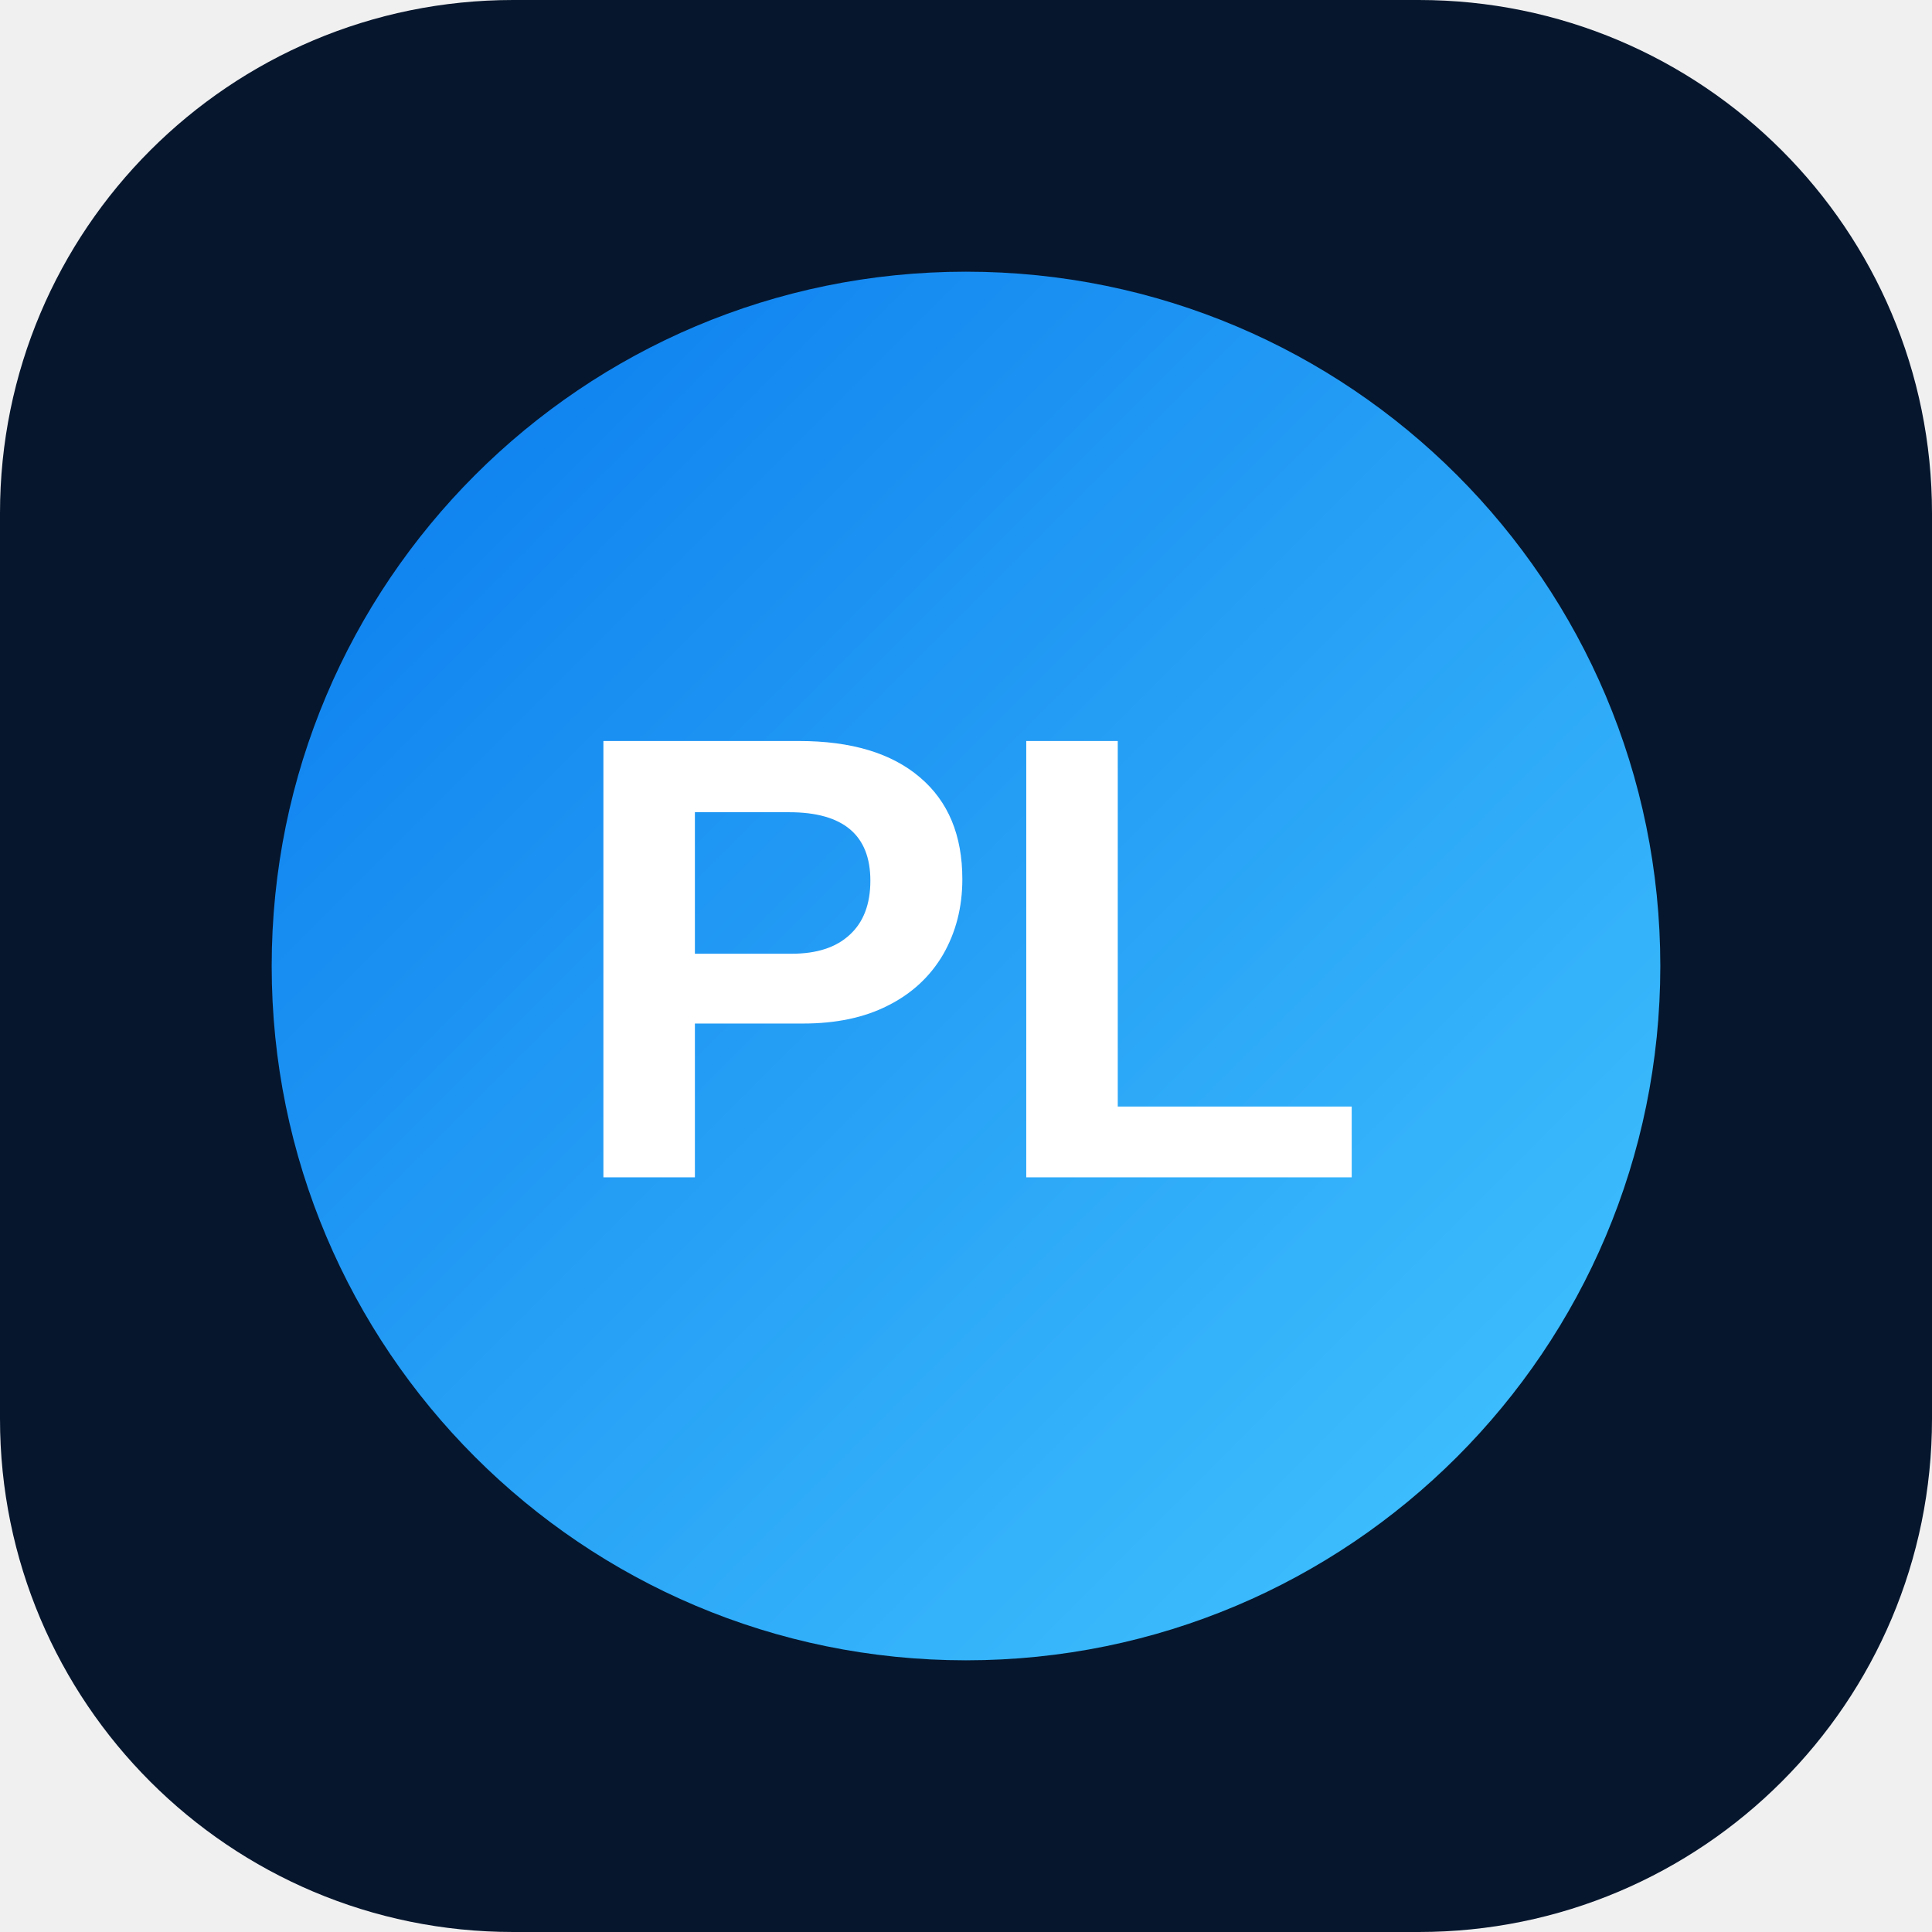
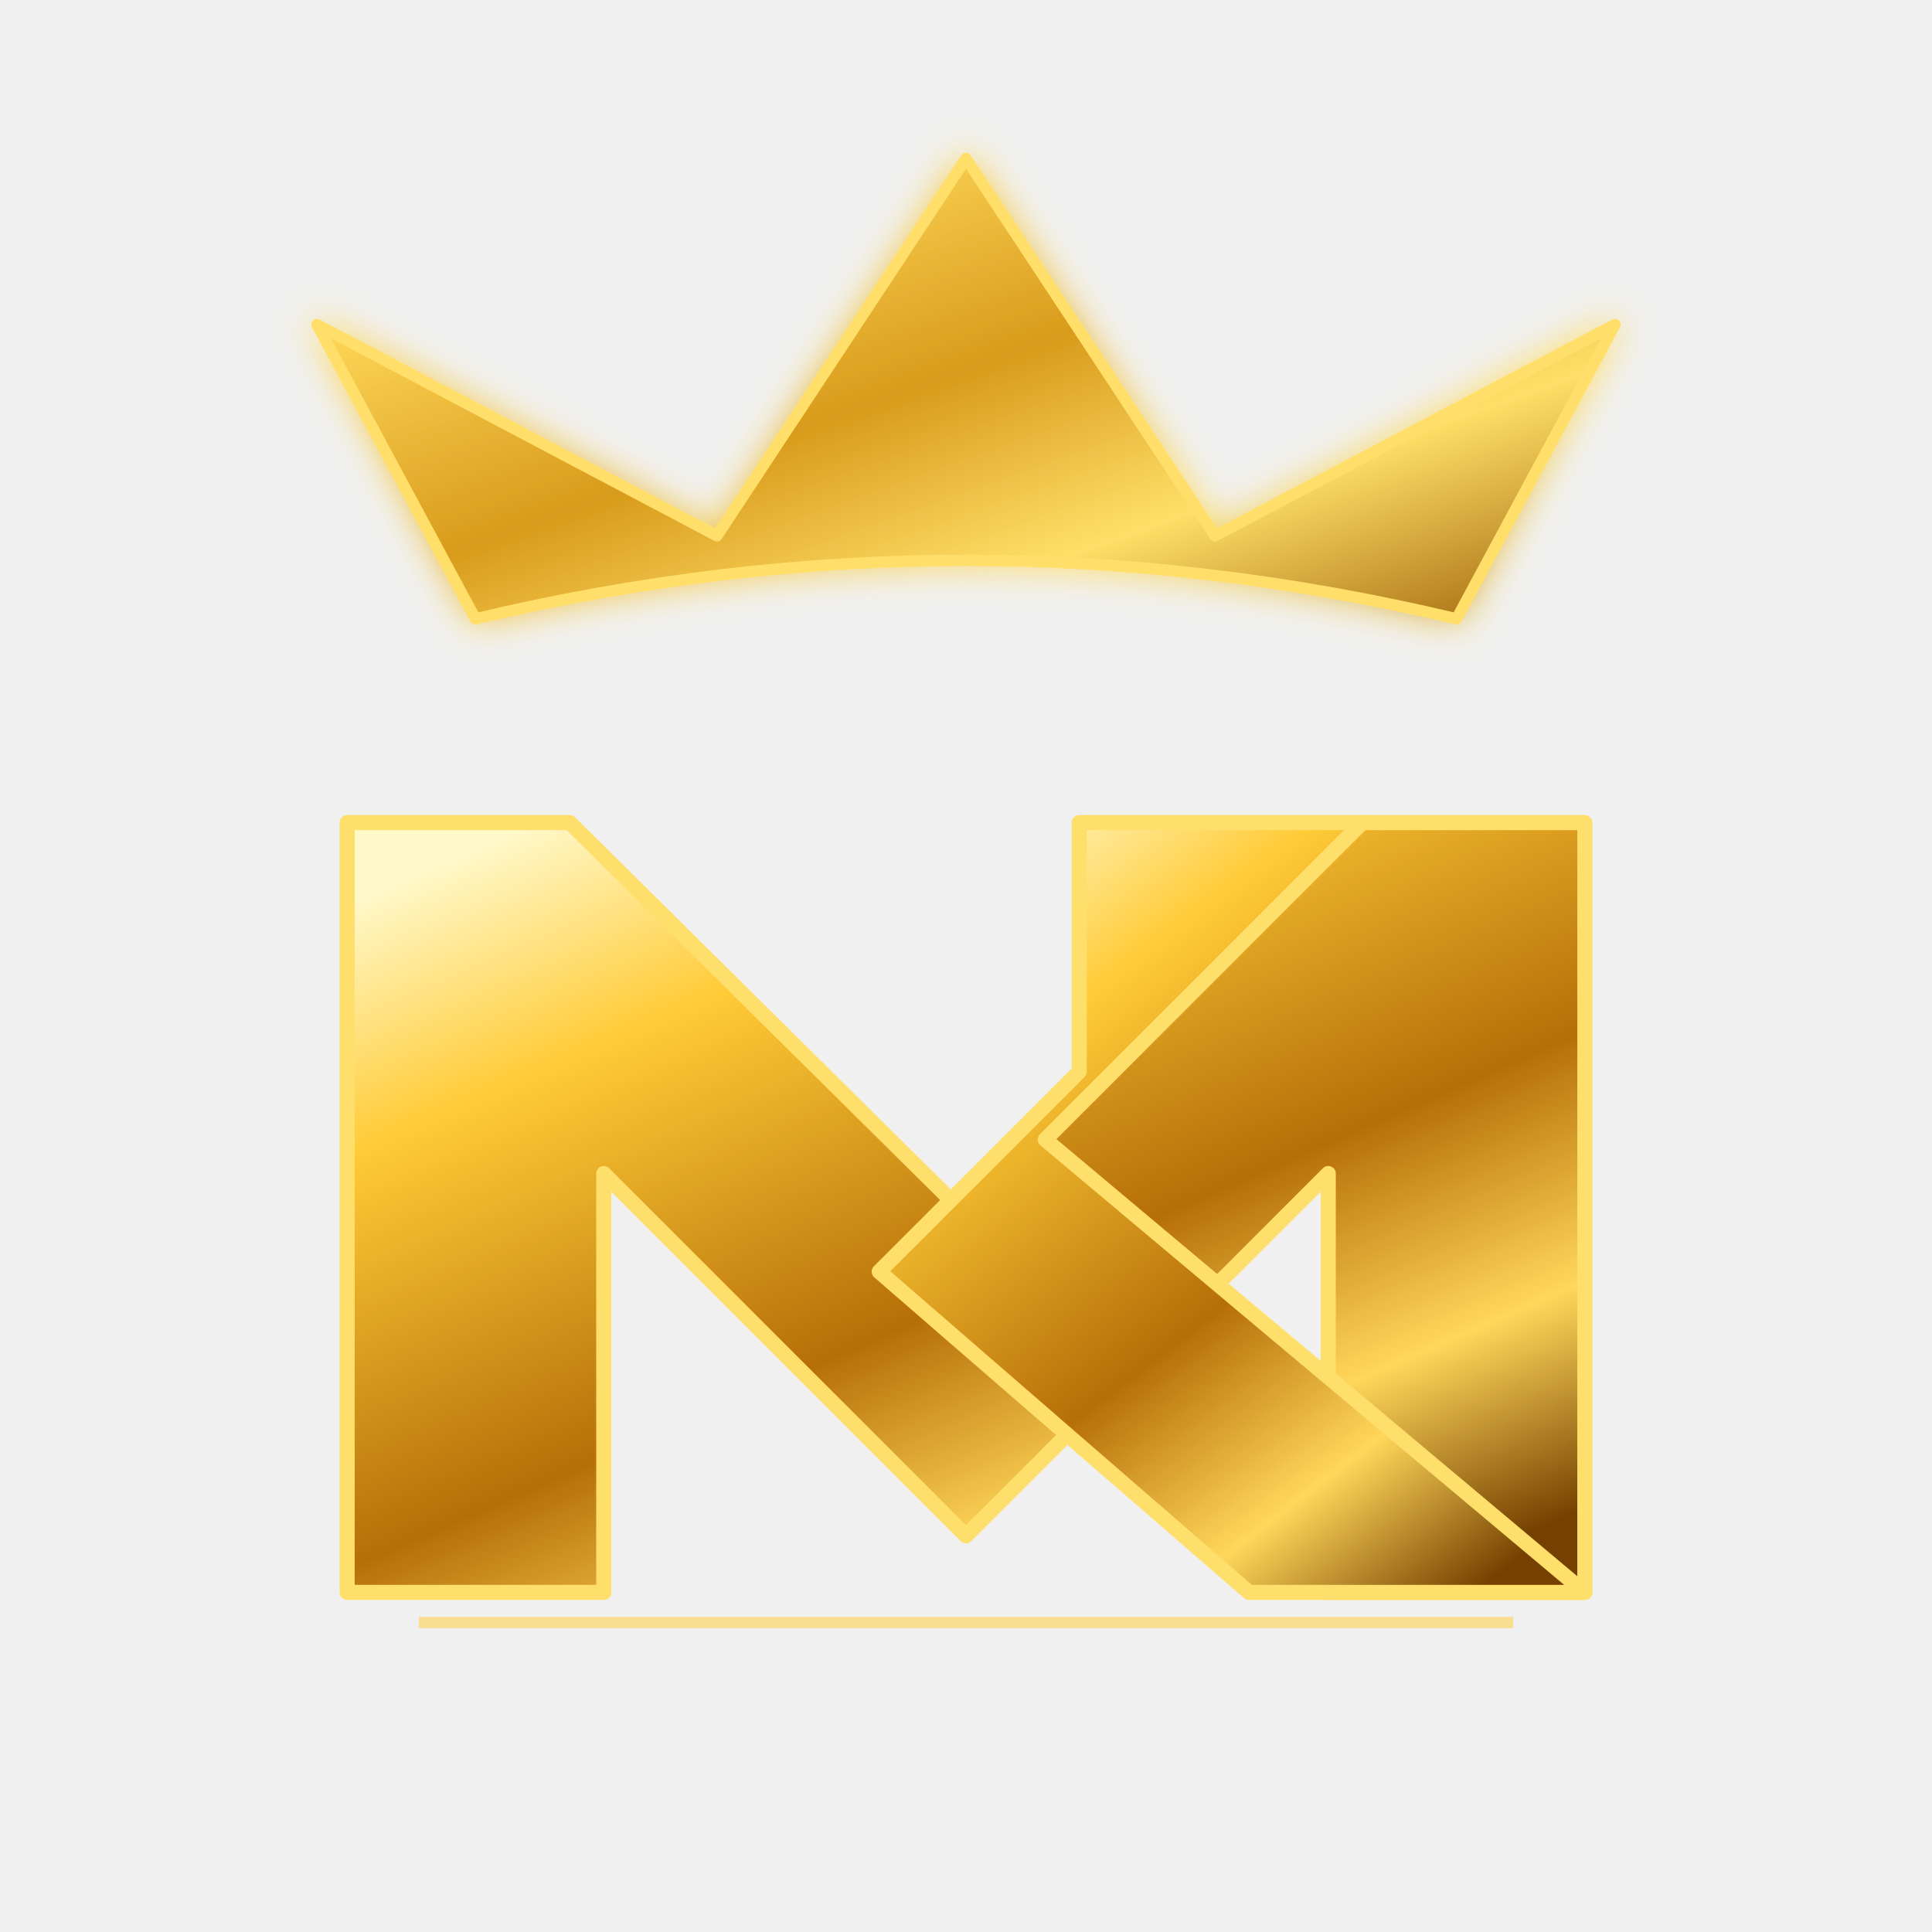
- <svg xmlns="http://www.w3.org/2000/svg" viewBox="0 0 64 64">
+ <svg xmlns="http://www.w3.org/2000/svg" viewBox="0 0 512 512" role="img" aria-labelledby="title desc">
  <defs>
-     <linearGradient id="b" x1="0" y1="0" x2="1" y2="1">
-       <stop stop-color="#0879ed" />
-       <stop offset="1" stop-color="#45c8ff" />
+     <linearGradient id="gold" x1="0" y1="0" x2="1" y2="1">
+       <stop offset="0" stop-color="#fff3a6" />
+       <stop offset=".18" stop-color="#ffd85a" />
+       <stop offset=".48" stop-color="#d89b1b" />
+       <stop offset=".72" stop-color="#ffdf68" />
+       <stop offset="1" stop-color="#9a5d05" />
    </linearGradient>
+     <linearGradient id="gold2" x1=".15" y1="0" x2=".85" y2="1">
+       <stop offset="0" stop-color="#fff8c9" />
+       <stop offset=".22" stop-color="#ffcb37" />
+       <stop offset=".58" stop-color="#b66f08" />
+       <stop offset=".8" stop-color="#ffd75a" />
+       <stop offset="1" stop-color="#754000" />
+     </linearGradient>
+     <filter id="glow" x="-30%" y="-30%" width="160%" height="160%">
+       <feGaussianBlur stdDeviation="5" result="b" />
+       <feMerge>
+         <feMergeNode in="b" />
+         <feMergeNode in="SourceGraphic" />
+       </feMerge>
+     </filter>
  </defs>
-   <rect width="64" height="64" rx="17" fill="#06162d" />
-   <circle cx="32" cy="32" r="23" fill="url(#b)" />
-   <text x="32" y="39" text-anchor="middle" font-family="Arial" font-weight="900" font-size="21" fill="white">PL</text>
+   <g fill="url(#gold)" stroke="#ffdf6b" stroke-width="3" stroke-linejoin="round" filter="url(#glow)">
+     <path d="M126 164 L84 86 L190 142 L256 42 L322 142 L428 86 L386 164 Q256 133 126 164 Z" />
+   </g>
+   <g fill="url(#gold2)" stroke="#ffdf6b" stroke-width="4" stroke-linejoin="round">
+     <path d="M92 218 H151 L256 322 L361 218 H420 V422 H352 V311 L256 407 L160 311 V422 H92 Z" />
+     <path d="M286 218 H361 L277 302 L420 422 H331 L233 337 L286 284 Z" />
+   </g>
+   <path d="M111 430 H401" stroke="#ffcf43" stroke-width="3" opacity=".55" />
</svg>
